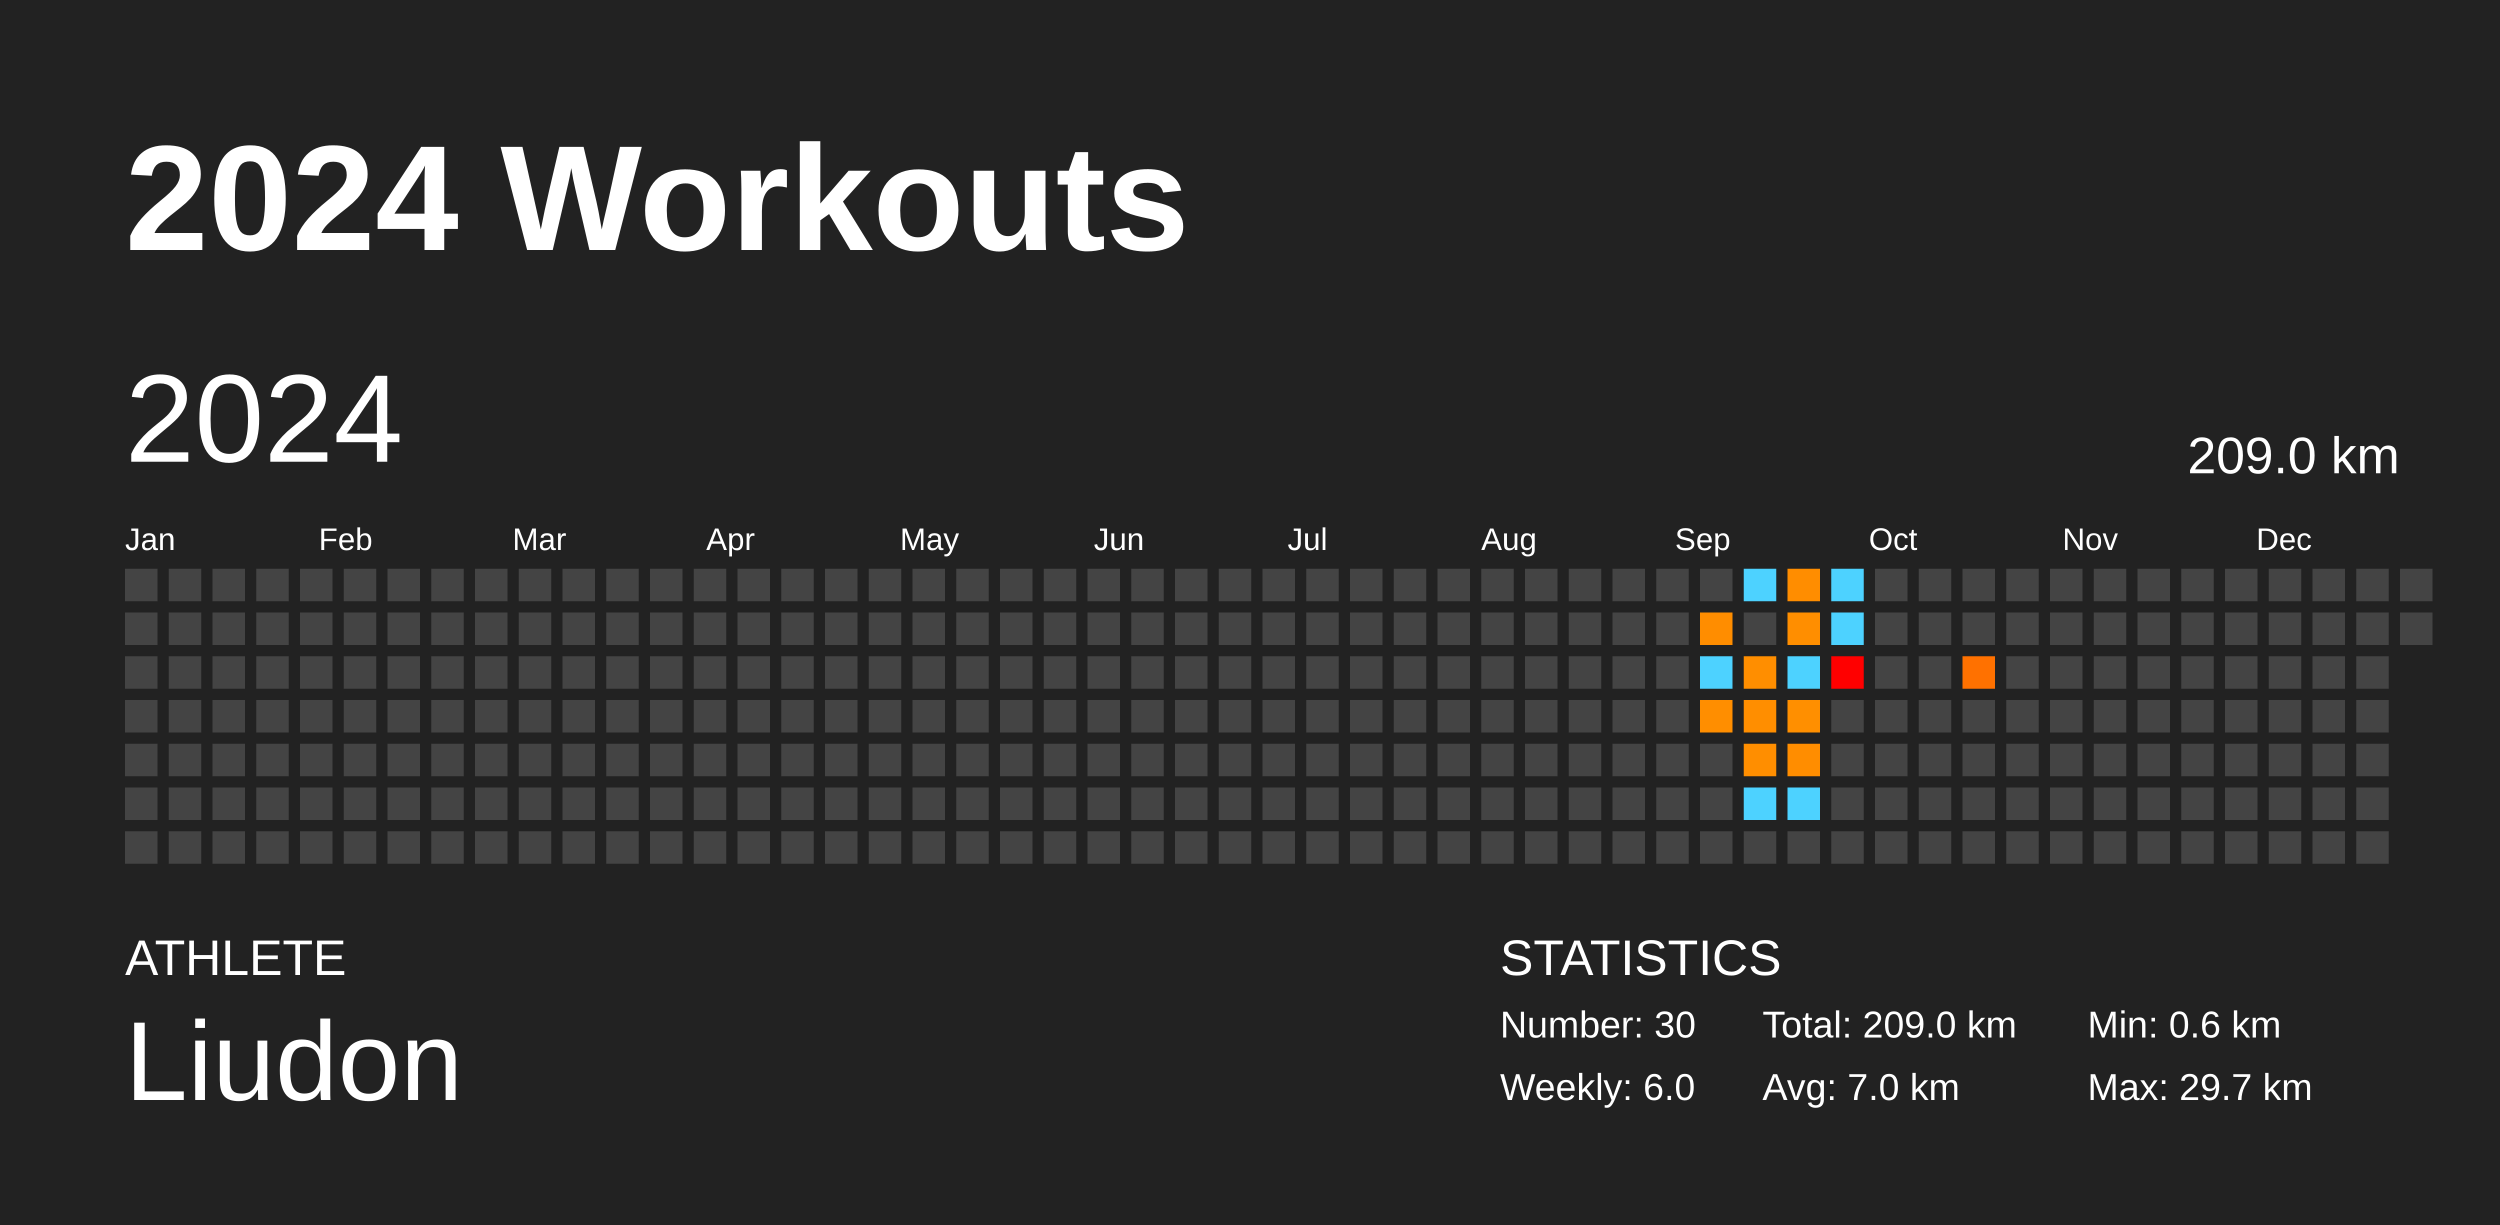
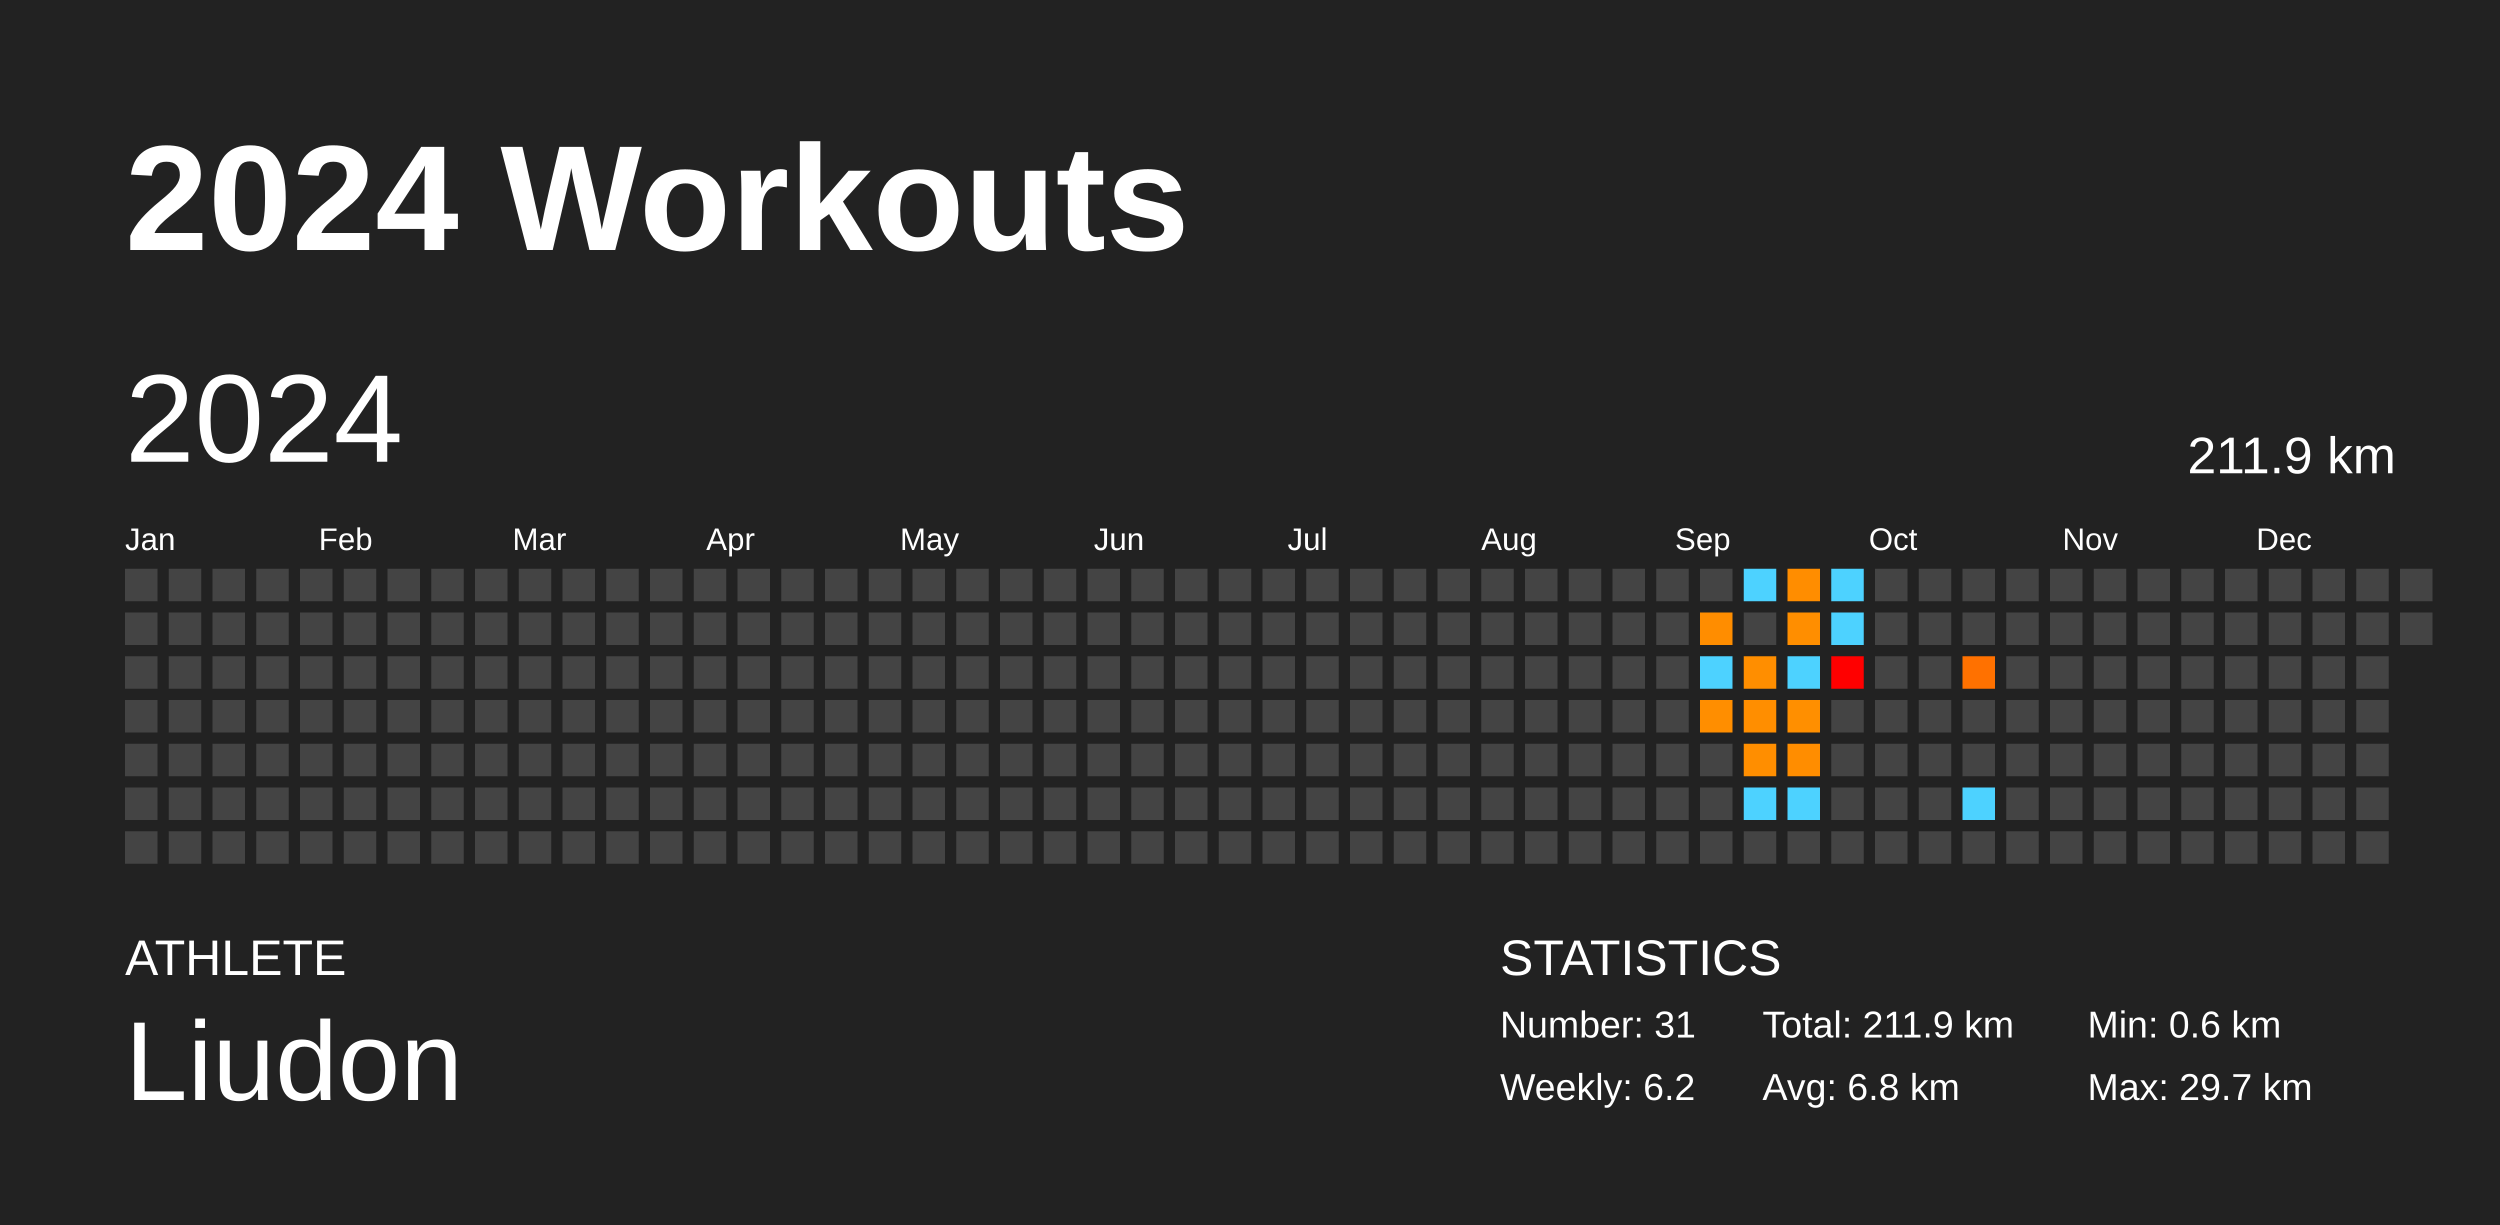
<svg xmlns="http://www.w3.org/2000/svg" baseProfile="full" height="98mm" version="1.1" viewBox="0,0,200,98" width="200mm">
  <defs />
  <rect fill="#222222" height="98" width="200" x="0" y="0" />
  <text fill="#FFFFFF" style="font-size:12px; font-family:Arial; font-weight:bold;" x="10" y="20">2024 Workouts</text>
  <text fill="#FFFFFF" style="font-size:4px; font-family:Arial" x="10" y="78">ATHLETE</text>
  <text fill="#FFFFFF" style="font-size:9px; font-family:Arial" x="10" y="88">Liudon</text>
  <text fill="#FFFFFF" style="font-size:4px; font-family:Arial" x="120" y="78">STATISTICS</text>
-   <text fill="#FFFFFF" style="font-size:3px; font-family:Arial" x="120" y="83">Number: 30</text>
-   <text fill="#FFFFFF" style="font-size:3px; font-family:Arial" x="120" y="88">Weekly: 6.0</text>
-   <text fill="#FFFFFF" style="font-size:3px; font-family:Arial" x="141" y="83">Total: 209.0 km</text>
-   <text fill="#FFFFFF" style="font-size:3px; font-family:Arial" x="141" y="88">Avg: 7.0 km</text>
+   <text fill="#FFFFFF" style="font-size:3px; font-family:Arial" x="120" y="83">Number: 31</text>
+   <text fill="#FFFFFF" style="font-size:3px; font-family:Arial" x="120" y="88">Weekly: 6.2</text>
+   <text fill="#FFFFFF" style="font-size:3px; font-family:Arial" x="141" y="83">Total: 211.9 km</text>
+   <text fill="#FFFFFF" style="font-size:3px; font-family:Arial" x="141" y="88">Avg: 6.8 km</text>
  <text fill="#FFFFFF" style="font-size:3px; font-family:Arial" x="167" y="83">Min: 0.6 km</text>
  <text fill="#FFFFFF" style="font-size:3px; font-family:Arial" x="167" y="88">Max: 29.7 km</text>
  <text dominant-baseline="hanging" fill="#FFFFFF" style="font-size:10.0px; font-family:Arial;" x="10" y="30">2024</text>
-   <text dominant-baseline="hanging" fill="#FFFFFF" style="font-size:4.125px; font-family:Arial;" x="175" y="35">209.0 km</text>
+   <text dominant-baseline="hanging" fill="#FFFFFF" style="font-size:4.125px; font-family:Arial;" x="175" y="35">211.9 km</text>
  <text fill="#FFFFFF" style="font-size:2.5px; font-family:Arial" x="10.0" y="44">Jan</text>
  <text fill="#FFFFFF" style="font-size:2.5px; font-family:Arial" x="25.5" y="44">Feb</text>
  <text fill="#FFFFFF" style="font-size:2.5px; font-family:Arial" x="41.0" y="44">Mar</text>
  <text fill="#FFFFFF" style="font-size:2.5px; font-family:Arial" x="56.5" y="44">Apr</text>
  <text fill="#FFFFFF" style="font-size:2.5px; font-family:Arial" x="72.0" y="44">May</text>
  <text fill="#FFFFFF" style="font-size:2.5px; font-family:Arial" x="87.5" y="44">Jun</text>
  <text fill="#FFFFFF" style="font-size:2.5px; font-family:Arial" x="103.0" y="44">Jul</text>
  <text fill="#FFFFFF" style="font-size:2.5px; font-family:Arial" x="118.5" y="44">Aug</text>
  <text fill="#FFFFFF" style="font-size:2.5px; font-family:Arial" x="134.0" y="44">Sep</text>
  <text fill="#FFFFFF" style="font-size:2.5px; font-family:Arial" x="149.5" y="44">Oct</text>
  <text fill="#FFFFFF" style="font-size:2.5px; font-family:Arial" x="165.0" y="44">Nov</text>
  <text fill="#FFFFFF" style="font-size:2.5px; font-family:Arial" x="180.5" y="44">Dec</text>
  <rect fill="#444444" height="2.6" width="2.6" x="10.0" y="45.5" />
  <rect fill="#444444" height="2.6" width="2.6" x="10.0" y="49.0" />
  <rect fill="#444444" height="2.6" width="2.6" x="10.0" y="52.5" />
  <rect fill="#444444" height="2.6" width="2.6" x="10.0" y="56.0" />
  <rect fill="#444444" height="2.6" width="2.6" x="10.0" y="59.5" />
  <rect fill="#444444" height="2.6" width="2.6" x="10.0" y="63.0" />
  <rect fill="#444444" height="2.6" width="2.6" x="10.0" y="66.5" />
  <rect fill="#444444" height="2.6" width="2.6" x="13.5" y="45.5" />
  <rect fill="#444444" height="2.6" width="2.6" x="13.5" y="49.0" />
  <rect fill="#444444" height="2.6" width="2.6" x="13.5" y="52.5" />
  <rect fill="#444444" height="2.6" width="2.6" x="13.5" y="56.0" />
  <rect fill="#444444" height="2.6" width="2.6" x="13.5" y="59.5" />
  <rect fill="#444444" height="2.6" width="2.6" x="13.5" y="63.0" />
  <rect fill="#444444" height="2.6" width="2.6" x="13.5" y="66.5" />
  <rect fill="#444444" height="2.6" width="2.6" x="17.0" y="45.5" />
  <rect fill="#444444" height="2.6" width="2.6" x="17.0" y="49.0" />
  <rect fill="#444444" height="2.6" width="2.6" x="17.0" y="52.5" />
  <rect fill="#444444" height="2.6" width="2.6" x="17.0" y="56.0" />
  <rect fill="#444444" height="2.6" width="2.6" x="17.0" y="59.5" />
  <rect fill="#444444" height="2.6" width="2.6" x="17.0" y="63.0" />
  <rect fill="#444444" height="2.6" width="2.6" x="17.0" y="66.5" />
  <rect fill="#444444" height="2.6" width="2.6" x="20.5" y="45.5" />
  <rect fill="#444444" height="2.6" width="2.6" x="20.5" y="49.0" />
  <rect fill="#444444" height="2.6" width="2.6" x="20.5" y="52.5" />
  <rect fill="#444444" height="2.6" width="2.6" x="20.5" y="56.0" />
  <rect fill="#444444" height="2.6" width="2.6" x="20.5" y="59.5" />
  <rect fill="#444444" height="2.6" width="2.6" x="20.5" y="63.0" />
  <rect fill="#444444" height="2.6" width="2.6" x="20.5" y="66.5" />
  <rect fill="#444444" height="2.6" width="2.6" x="24.0" y="45.5" />
  <rect fill="#444444" height="2.6" width="2.6" x="24.0" y="49.0" />
  <rect fill="#444444" height="2.6" width="2.6" x="24.0" y="52.5" />
  <rect fill="#444444" height="2.6" width="2.6" x="24.0" y="56.0" />
  <rect fill="#444444" height="2.6" width="2.6" x="24.0" y="59.5" />
  <rect fill="#444444" height="2.6" width="2.6" x="24.0" y="63.0" />
  <rect fill="#444444" height="2.6" width="2.6" x="24.0" y="66.5" />
  <rect fill="#444444" height="2.6" width="2.6" x="27.5" y="45.5" />
  <rect fill="#444444" height="2.6" width="2.6" x="27.5" y="49.0" />
  <rect fill="#444444" height="2.6" width="2.6" x="27.5" y="52.5" />
  <rect fill="#444444" height="2.6" width="2.6" x="27.5" y="56.0" />
  <rect fill="#444444" height="2.6" width="2.6" x="27.5" y="59.5" />
  <rect fill="#444444" height="2.6" width="2.6" x="27.5" y="63.0" />
  <rect fill="#444444" height="2.6" width="2.6" x="27.5" y="66.5" />
  <rect fill="#444444" height="2.6" width="2.6" x="31.0" y="45.5" />
  <rect fill="#444444" height="2.6" width="2.6" x="31.0" y="49.0" />
  <rect fill="#444444" height="2.6" width="2.6" x="31.0" y="52.5" />
  <rect fill="#444444" height="2.6" width="2.6" x="31.0" y="56.0" />
  <rect fill="#444444" height="2.6" width="2.6" x="31.0" y="59.5" />
  <rect fill="#444444" height="2.6" width="2.6" x="31.0" y="63.0" />
  <rect fill="#444444" height="2.6" width="2.6" x="31.0" y="66.5" />
  <rect fill="#444444" height="2.6" width="2.6" x="34.5" y="45.5" />
  <rect fill="#444444" height="2.6" width="2.6" x="34.5" y="49.0" />
  <rect fill="#444444" height="2.6" width="2.6" x="34.5" y="52.5" />
  <rect fill="#444444" height="2.6" width="2.6" x="34.5" y="56.0" />
  <rect fill="#444444" height="2.6" width="2.6" x="34.5" y="59.5" />
  <rect fill="#444444" height="2.6" width="2.6" x="34.5" y="63.0" />
  <rect fill="#444444" height="2.6" width="2.6" x="34.5" y="66.5" />
  <rect fill="#444444" height="2.6" width="2.6" x="38.0" y="45.5" />
  <rect fill="#444444" height="2.6" width="2.6" x="38.0" y="49.0" />
  <rect fill="#444444" height="2.6" width="2.6" x="38.0" y="52.5" />
  <rect fill="#444444" height="2.6" width="2.6" x="38.0" y="56.0" />
  <rect fill="#444444" height="2.6" width="2.6" x="38.0" y="59.5" />
  <rect fill="#444444" height="2.6" width="2.6" x="38.0" y="63.0" />
  <rect fill="#444444" height="2.6" width="2.6" x="38.0" y="66.5" />
  <rect fill="#444444" height="2.6" width="2.6" x="41.5" y="45.5" />
  <rect fill="#444444" height="2.6" width="2.6" x="41.5" y="49.0" />
  <rect fill="#444444" height="2.6" width="2.6" x="41.5" y="52.5" />
  <rect fill="#444444" height="2.6" width="2.6" x="41.5" y="56.0" />
  <rect fill="#444444" height="2.6" width="2.6" x="41.5" y="59.5" />
  <rect fill="#444444" height="2.6" width="2.6" x="41.5" y="63.0" />
  <rect fill="#444444" height="2.6" width="2.6" x="41.5" y="66.5" />
  <rect fill="#444444" height="2.6" width="2.6" x="45.0" y="45.5" />
  <rect fill="#444444" height="2.6" width="2.6" x="45.0" y="49.0" />
  <rect fill="#444444" height="2.6" width="2.6" x="45.0" y="52.5" />
  <rect fill="#444444" height="2.6" width="2.6" x="45.0" y="56.0" />
  <rect fill="#444444" height="2.6" width="2.6" x="45.0" y="59.5" />
  <rect fill="#444444" height="2.6" width="2.6" x="45.0" y="63.0" />
  <rect fill="#444444" height="2.6" width="2.6" x="45.0" y="66.5" />
  <rect fill="#444444" height="2.6" width="2.6" x="48.5" y="45.5" />
  <rect fill="#444444" height="2.6" width="2.6" x="48.5" y="49.0" />
  <rect fill="#444444" height="2.6" width="2.6" x="48.5" y="52.5" />
  <rect fill="#444444" height="2.6" width="2.6" x="48.5" y="56.0" />
  <rect fill="#444444" height="2.6" width="2.6" x="48.5" y="59.5" />
  <rect fill="#444444" height="2.6" width="2.6" x="48.5" y="63.0" />
  <rect fill="#444444" height="2.6" width="2.6" x="48.5" y="66.5" />
  <rect fill="#444444" height="2.6" width="2.6" x="52.0" y="45.5" />
  <rect fill="#444444" height="2.6" width="2.6" x="52.0" y="49.0" />
  <rect fill="#444444" height="2.6" width="2.6" x="52.0" y="52.5" />
  <rect fill="#444444" height="2.6" width="2.6" x="52.0" y="56.0" />
  <rect fill="#444444" height="2.6" width="2.6" x="52.0" y="59.5" />
  <rect fill="#444444" height="2.6" width="2.6" x="52.0" y="63.0" />
  <rect fill="#444444" height="2.6" width="2.6" x="52.0" y="66.5" />
  <rect fill="#444444" height="2.6" width="2.6" x="55.5" y="45.5" />
  <rect fill="#444444" height="2.6" width="2.6" x="55.5" y="49.0" />
  <rect fill="#444444" height="2.6" width="2.6" x="55.5" y="52.5" />
  <rect fill="#444444" height="2.6" width="2.6" x="55.5" y="56.0" />
  <rect fill="#444444" height="2.6" width="2.6" x="55.5" y="59.5" />
  <rect fill="#444444" height="2.6" width="2.6" x="55.5" y="63.0" />
  <rect fill="#444444" height="2.6" width="2.6" x="55.5" y="66.5" />
  <rect fill="#444444" height="2.6" width="2.6" x="59.0" y="45.5" />
  <rect fill="#444444" height="2.6" width="2.6" x="59.0" y="49.0" />
  <rect fill="#444444" height="2.6" width="2.6" x="59.0" y="52.5" />
  <rect fill="#444444" height="2.6" width="2.6" x="59.0" y="56.0" />
  <rect fill="#444444" height="2.6" width="2.6" x="59.0" y="59.5" />
  <rect fill="#444444" height="2.6" width="2.6" x="59.0" y="63.0" />
  <rect fill="#444444" height="2.6" width="2.6" x="59.0" y="66.5" />
  <rect fill="#444444" height="2.6" width="2.6" x="62.5" y="45.5" />
  <rect fill="#444444" height="2.6" width="2.6" x="62.5" y="49.0" />
  <rect fill="#444444" height="2.6" width="2.6" x="62.5" y="52.5" />
  <rect fill="#444444" height="2.6" width="2.6" x="62.5" y="56.0" />
  <rect fill="#444444" height="2.6" width="2.6" x="62.5" y="59.5" />
  <rect fill="#444444" height="2.6" width="2.6" x="62.5" y="63.0" />
  <rect fill="#444444" height="2.6" width="2.6" x="62.5" y="66.5" />
  <rect fill="#444444" height="2.6" width="2.6" x="66.0" y="45.5" />
  <rect fill="#444444" height="2.6" width="2.6" x="66.0" y="49.0" />
  <rect fill="#444444" height="2.6" width="2.6" x="66.0" y="52.5" />
  <rect fill="#444444" height="2.6" width="2.6" x="66.0" y="56.0" />
  <rect fill="#444444" height="2.6" width="2.6" x="66.0" y="59.5" />
  <rect fill="#444444" height="2.6" width="2.6" x="66.0" y="63.0" />
  <rect fill="#444444" height="2.6" width="2.6" x="66.0" y="66.5" />
  <rect fill="#444444" height="2.6" width="2.6" x="69.5" y="45.5" />
  <rect fill="#444444" height="2.6" width="2.6" x="69.5" y="49.0" />
  <rect fill="#444444" height="2.6" width="2.6" x="69.5" y="52.5" />
  <rect fill="#444444" height="2.6" width="2.6" x="69.5" y="56.0" />
  <rect fill="#444444" height="2.6" width="2.6" x="69.5" y="59.5" />
  <rect fill="#444444" height="2.6" width="2.6" x="69.5" y="63.0" />
  <rect fill="#444444" height="2.6" width="2.6" x="69.5" y="66.5" />
  <rect fill="#444444" height="2.6" width="2.6" x="73.0" y="45.5" />
  <rect fill="#444444" height="2.6" width="2.6" x="73.0" y="49.0" />
  <rect fill="#444444" height="2.6" width="2.6" x="73.0" y="52.5" />
  <rect fill="#444444" height="2.6" width="2.6" x="73.0" y="56.0" />
  <rect fill="#444444" height="2.6" width="2.6" x="73.0" y="59.5" />
  <rect fill="#444444" height="2.6" width="2.6" x="73.0" y="63.0" />
  <rect fill="#444444" height="2.6" width="2.6" x="73.0" y="66.5" />
  <rect fill="#444444" height="2.6" width="2.6" x="76.5" y="45.5" />
  <rect fill="#444444" height="2.6" width="2.6" x="76.5" y="49.0" />
  <rect fill="#444444" height="2.6" width="2.6" x="76.5" y="52.5" />
  <rect fill="#444444" height="2.6" width="2.6" x="76.5" y="56.0" />
  <rect fill="#444444" height="2.6" width="2.6" x="76.5" y="59.5" />
  <rect fill="#444444" height="2.6" width="2.6" x="76.5" y="63.0" />
  <rect fill="#444444" height="2.6" width="2.6" x="76.5" y="66.5" />
  <rect fill="#444444" height="2.6" width="2.6" x="80.0" y="45.5" />
  <rect fill="#444444" height="2.6" width="2.6" x="80.0" y="49.0" />
  <rect fill="#444444" height="2.6" width="2.6" x="80.0" y="52.5" />
  <rect fill="#444444" height="2.6" width="2.6" x="80.0" y="56.0" />
  <rect fill="#444444" height="2.6" width="2.6" x="80.0" y="59.5" />
  <rect fill="#444444" height="2.6" width="2.6" x="80.0" y="63.0" />
  <rect fill="#444444" height="2.6" width="2.6" x="80.0" y="66.5" />
  <rect fill="#444444" height="2.6" width="2.6" x="83.5" y="45.5" />
  <rect fill="#444444" height="2.6" width="2.6" x="83.5" y="49.0" />
  <rect fill="#444444" height="2.6" width="2.6" x="83.5" y="52.5" />
  <rect fill="#444444" height="2.6" width="2.6" x="83.5" y="56.0" />
  <rect fill="#444444" height="2.6" width="2.6" x="83.5" y="59.5" />
  <rect fill="#444444" height="2.6" width="2.6" x="83.5" y="63.0" />
  <rect fill="#444444" height="2.6" width="2.6" x="83.5" y="66.5" />
  <rect fill="#444444" height="2.6" width="2.6" x="87.0" y="45.5" />
  <rect fill="#444444" height="2.6" width="2.6" x="87.0" y="49.0" />
  <rect fill="#444444" height="2.6" width="2.6" x="87.0" y="52.5" />
  <rect fill="#444444" height="2.6" width="2.6" x="87.0" y="56.0" />
  <rect fill="#444444" height="2.6" width="2.6" x="87.0" y="59.5" />
  <rect fill="#444444" height="2.6" width="2.6" x="87.0" y="63.0" />
  <rect fill="#444444" height="2.6" width="2.6" x="87.0" y="66.5" />
  <rect fill="#444444" height="2.6" width="2.6" x="90.5" y="45.5" />
  <rect fill="#444444" height="2.6" width="2.6" x="90.5" y="49.0" />
  <rect fill="#444444" height="2.6" width="2.6" x="90.5" y="52.5" />
  <rect fill="#444444" height="2.6" width="2.6" x="90.5" y="56.0" />
  <rect fill="#444444" height="2.6" width="2.6" x="90.5" y="59.5" />
  <rect fill="#444444" height="2.6" width="2.6" x="90.5" y="63.0" />
  <rect fill="#444444" height="2.6" width="2.6" x="90.5" y="66.5" />
  <rect fill="#444444" height="2.6" width="2.6" x="94.0" y="45.5" />
  <rect fill="#444444" height="2.6" width="2.6" x="94.0" y="49.0" />
  <rect fill="#444444" height="2.6" width="2.6" x="94.0" y="52.5" />
  <rect fill="#444444" height="2.6" width="2.6" x="94.0" y="56.0" />
  <rect fill="#444444" height="2.6" width="2.6" x="94.0" y="59.5" />
  <rect fill="#444444" height="2.6" width="2.6" x="94.0" y="63.0" />
  <rect fill="#444444" height="2.6" width="2.6" x="94.0" y="66.5" />
  <rect fill="#444444" height="2.6" width="2.6" x="97.5" y="45.5" />
  <rect fill="#444444" height="2.6" width="2.6" x="97.5" y="49.0" />
  <rect fill="#444444" height="2.6" width="2.6" x="97.5" y="52.5" />
  <rect fill="#444444" height="2.6" width="2.6" x="97.5" y="56.0" />
  <rect fill="#444444" height="2.6" width="2.6" x="97.5" y="59.5" />
  <rect fill="#444444" height="2.6" width="2.6" x="97.5" y="63.0" />
  <rect fill="#444444" height="2.6" width="2.6" x="97.5" y="66.5" />
  <rect fill="#444444" height="2.6" width="2.6" x="101.0" y="45.5" />
  <rect fill="#444444" height="2.6" width="2.6" x="101.0" y="49.0" />
  <rect fill="#444444" height="2.6" width="2.6" x="101.0" y="52.5" />
  <rect fill="#444444" height="2.6" width="2.6" x="101.0" y="56.0" />
  <rect fill="#444444" height="2.6" width="2.6" x="101.0" y="59.5" />
  <rect fill="#444444" height="2.6" width="2.6" x="101.0" y="63.0" />
  <rect fill="#444444" height="2.6" width="2.6" x="101.0" y="66.5" />
  <rect fill="#444444" height="2.6" width="2.6" x="104.5" y="45.5" />
  <rect fill="#444444" height="2.6" width="2.6" x="104.5" y="49.0" />
  <rect fill="#444444" height="2.6" width="2.6" x="104.5" y="52.5" />
  <rect fill="#444444" height="2.6" width="2.6" x="104.5" y="56.0" />
  <rect fill="#444444" height="2.6" width="2.6" x="104.5" y="59.5" />
  <rect fill="#444444" height="2.6" width="2.6" x="104.5" y="63.0" />
  <rect fill="#444444" height="2.6" width="2.6" x="104.5" y="66.5" />
  <rect fill="#444444" height="2.6" width="2.6" x="108.0" y="45.5" />
  <rect fill="#444444" height="2.6" width="2.6" x="108.0" y="49.0" />
  <rect fill="#444444" height="2.6" width="2.6" x="108.0" y="52.5" />
  <rect fill="#444444" height="2.6" width="2.6" x="108.0" y="56.0" />
  <rect fill="#444444" height="2.6" width="2.6" x="108.0" y="59.5" />
  <rect fill="#444444" height="2.6" width="2.6" x="108.0" y="63.0" />
  <rect fill="#444444" height="2.6" width="2.6" x="108.0" y="66.5" />
  <rect fill="#444444" height="2.6" width="2.6" x="111.5" y="45.5" />
  <rect fill="#444444" height="2.6" width="2.6" x="111.5" y="49.0" />
  <rect fill="#444444" height="2.6" width="2.6" x="111.5" y="52.5" />
  <rect fill="#444444" height="2.6" width="2.6" x="111.5" y="56.0" />
  <rect fill="#444444" height="2.6" width="2.6" x="111.5" y="59.5" />
  <rect fill="#444444" height="2.6" width="2.6" x="111.5" y="63.0" />
  <rect fill="#444444" height="2.6" width="2.6" x="111.5" y="66.5" />
  <rect fill="#444444" height="2.6" width="2.6" x="115.0" y="45.5" />
  <rect fill="#444444" height="2.6" width="2.6" x="115.0" y="49.0" />
  <rect fill="#444444" height="2.6" width="2.6" x="115.0" y="52.5" />
  <rect fill="#444444" height="2.6" width="2.6" x="115.0" y="56.0" />
  <rect fill="#444444" height="2.6" width="2.6" x="115.0" y="59.5" />
  <rect fill="#444444" height="2.6" width="2.6" x="115.0" y="63.0" />
  <rect fill="#444444" height="2.6" width="2.6" x="115.0" y="66.5" />
  <rect fill="#444444" height="2.6" width="2.6" x="118.5" y="45.5" />
  <rect fill="#444444" height="2.6" width="2.6" x="118.5" y="49.0" />
  <rect fill="#444444" height="2.6" width="2.6" x="118.5" y="52.5" />
  <rect fill="#444444" height="2.6" width="2.6" x="118.5" y="56.0" />
  <rect fill="#444444" height="2.6" width="2.6" x="118.5" y="59.5" />
  <rect fill="#444444" height="2.6" width="2.6" x="118.5" y="63.0" />
  <rect fill="#444444" height="2.6" width="2.6" x="118.5" y="66.5" />
  <rect fill="#444444" height="2.6" width="2.6" x="122.0" y="45.5" />
  <rect fill="#444444" height="2.6" width="2.6" x="122.0" y="49.0" />
  <rect fill="#444444" height="2.6" width="2.6" x="122.0" y="52.5" />
  <rect fill="#444444" height="2.6" width="2.6" x="122.0" y="56.0" />
  <rect fill="#444444" height="2.6" width="2.6" x="122.0" y="59.5" />
  <rect fill="#444444" height="2.6" width="2.6" x="122.0" y="63.0" />
  <rect fill="#444444" height="2.6" width="2.6" x="122.0" y="66.5" />
  <rect fill="#444444" height="2.6" width="2.6" x="125.5" y="45.5" />
  <rect fill="#444444" height="2.6" width="2.6" x="125.5" y="49.0" />
  <rect fill="#444444" height="2.6" width="2.6" x="125.5" y="52.5" />
  <rect fill="#444444" height="2.6" width="2.6" x="125.5" y="56.0" />
  <rect fill="#444444" height="2.6" width="2.6" x="125.5" y="59.5" />
  <rect fill="#444444" height="2.6" width="2.6" x="125.5" y="63.0" />
  <rect fill="#444444" height="2.6" width="2.6" x="125.5" y="66.5" />
  <rect fill="#444444" height="2.6" width="2.6" x="129.0" y="45.5" />
  <rect fill="#444444" height="2.6" width="2.6" x="129.0" y="49.0" />
  <rect fill="#444444" height="2.6" width="2.6" x="129.0" y="52.5" />
  <rect fill="#444444" height="2.6" width="2.6" x="129.0" y="56.0" />
  <rect fill="#444444" height="2.6" width="2.6" x="129.0" y="59.5" />
  <rect fill="#444444" height="2.6" width="2.6" x="129.0" y="63.0" />
  <rect fill="#444444" height="2.6" width="2.6" x="129.0" y="66.5" />
  <rect fill="#444444" height="2.6" width="2.6" x="132.5" y="45.5" />
  <rect fill="#444444" height="2.6" width="2.6" x="132.5" y="49.0" />
  <rect fill="#444444" height="2.6" width="2.6" x="132.5" y="52.5" />
  <rect fill="#444444" height="2.6" width="2.6" x="132.5" y="56.0" />
  <rect fill="#444444" height="2.6" width="2.6" x="132.5" y="59.5" />
  <rect fill="#444444" height="2.6" width="2.6" x="132.5" y="63.0" />
  <rect fill="#444444" height="2.6" width="2.6" x="132.5" y="66.5" />
  <rect fill="#444444" height="2.6" width="2.6" x="136.0" y="45.5" />
  <rect fill="#ff8d00" height="2.6" width="2.6" x="136.0" y="49.0" />
  <rect fill="#4dd2ff" height="2.6" width="2.6" x="136.0" y="52.5" />
  <rect fill="#ff8e00" height="2.6" width="2.6" x="136.0" y="56.0" />
  <rect fill="#444444" height="2.6" width="2.6" x="136.0" y="59.5" />
  <rect fill="#444444" height="2.6" width="2.6" x="136.0" y="63.0" />
  <rect fill="#444444" height="2.6" width="2.6" x="136.0" y="66.5" />
  <rect fill="#4dd2ff" height="2.6" width="2.6" x="139.5" y="45.5" />
  <rect fill="#444444" height="2.6" width="2.6" x="139.5" y="49.0" />
  <rect fill="#ff8e00" height="2.6" width="2.6" x="139.5" y="52.5" />
  <rect fill="#ff8e00" height="2.6" width="2.6" x="139.5" y="56.0" />
  <rect fill="#ff8e00" height="2.6" width="2.6" x="139.5" y="59.5" />
  <rect fill="#4dd2ff" height="2.6" width="2.6" x="139.5" y="63.0" />
  <rect fill="#444444" height="2.6" width="2.6" x="139.5" y="66.5" />
  <rect fill="#ff8d00" height="2.6" width="2.6" x="143.0" y="45.5" />
  <rect fill="#ff8e00" height="2.6" width="2.6" x="143.0" y="49.0" />
  <rect fill="#4dd2ff" height="2.6" width="2.6" x="143.0" y="52.5" />
  <rect fill="#ff8f00" height="2.6" width="2.6" x="143.0" y="56.0" />
  <rect fill="#ff8d00" height="2.6" width="2.6" x="143.0" y="59.5" />
  <rect fill="#4dd2ff" height="2.6" width="2.6" x="143.0" y="63.0" />
  <rect fill="#444444" height="2.6" width="2.6" x="143.0" y="66.5" />
  <rect fill="#4dd2ff" height="2.6" width="2.6" x="146.5" y="45.5" />
  <rect fill="#4dd2ff" height="2.6" width="2.6" x="146.5" y="49.0" />
  <rect fill="red" height="2.6" width="2.6" x="146.5" y="52.5" />
  <rect fill="#444444" height="2.6" width="2.6" x="146.5" y="56.0" />
  <rect fill="#444444" height="2.6" width="2.6" x="146.5" y="59.5" />
  <rect fill="#444444" height="2.6" width="2.6" x="146.5" y="63.0" />
  <rect fill="#444444" height="2.6" width="2.6" x="146.5" y="66.5" />
  <rect fill="#444444" height="2.6" width="2.6" x="150.0" y="45.5" />
  <rect fill="#444444" height="2.6" width="2.6" x="150.0" y="49.0" />
  <rect fill="#444444" height="2.6" width="2.6" x="150.0" y="52.5" />
  <rect fill="#444444" height="2.6" width="2.6" x="150.0" y="56.0" />
  <rect fill="#444444" height="2.6" width="2.6" x="150.0" y="59.5" />
  <rect fill="#444444" height="2.6" width="2.6" x="150.0" y="63.0" />
  <rect fill="#444444" height="2.6" width="2.6" x="150.0" y="66.5" />
  <rect fill="#444444" height="2.6" width="2.6" x="153.5" y="45.5" />
  <rect fill="#444444" height="2.6" width="2.6" x="153.5" y="49.0" />
  <rect fill="#444444" height="2.6" width="2.6" x="153.5" y="52.5" />
  <rect fill="#444444" height="2.6" width="2.6" x="153.5" y="56.0" />
  <rect fill="#444444" height="2.6" width="2.6" x="153.5" y="59.5" />
  <rect fill="#444444" height="2.6" width="2.6" x="153.5" y="63.0" />
  <rect fill="#444444" height="2.6" width="2.6" x="153.5" y="66.5" />
  <rect fill="#444444" height="2.6" width="2.6" x="157.0" y="45.5" />
  <rect fill="#444444" height="2.6" width="2.6" x="157.0" y="49.0" />
  <rect fill="#ff7100" height="2.6" width="2.6" x="157.0" y="52.5" />
  <rect fill="#444444" height="2.6" width="2.6" x="157.0" y="56.0" />
  <rect fill="#444444" height="2.6" width="2.6" x="157.0" y="59.5" />
-   <rect fill="#444444" height="2.6" width="2.6" x="157.0" y="63.0" />
+   <rect fill="#4dd2ff" height="2.6" width="2.6" x="157.0" y="63.0" />
  <rect fill="#444444" height="2.6" width="2.6" x="157.0" y="66.5" />
  <rect fill="#444444" height="2.6" width="2.6" x="160.5" y="45.5" />
  <rect fill="#444444" height="2.6" width="2.6" x="160.5" y="49.0" />
  <rect fill="#444444" height="2.6" width="2.6" x="160.5" y="52.5" />
  <rect fill="#444444" height="2.6" width="2.6" x="160.5" y="56.0" />
  <rect fill="#444444" height="2.6" width="2.6" x="160.5" y="59.5" />
  <rect fill="#444444" height="2.6" width="2.6" x="160.5" y="63.0" />
  <rect fill="#444444" height="2.6" width="2.6" x="160.5" y="66.5" />
  <rect fill="#444444" height="2.6" width="2.6" x="164.0" y="45.5" />
  <rect fill="#444444" height="2.6" width="2.6" x="164.0" y="49.0" />
  <rect fill="#444444" height="2.6" width="2.6" x="164.0" y="52.5" />
  <rect fill="#444444" height="2.6" width="2.6" x="164.0" y="56.0" />
  <rect fill="#444444" height="2.6" width="2.6" x="164.0" y="59.5" />
  <rect fill="#444444" height="2.6" width="2.6" x="164.0" y="63.0" />
  <rect fill="#444444" height="2.6" width="2.6" x="164.0" y="66.5" />
  <rect fill="#444444" height="2.6" width="2.6" x="167.5" y="45.5" />
  <rect fill="#444444" height="2.6" width="2.6" x="167.5" y="49.0" />
  <rect fill="#444444" height="2.6" width="2.6" x="167.5" y="52.5" />
  <rect fill="#444444" height="2.6" width="2.6" x="167.5" y="56.0" />
  <rect fill="#444444" height="2.6" width="2.6" x="167.5" y="59.5" />
  <rect fill="#444444" height="2.6" width="2.6" x="167.5" y="63.0" />
  <rect fill="#444444" height="2.6" width="2.6" x="167.5" y="66.5" />
  <rect fill="#444444" height="2.6" width="2.6" x="171.0" y="45.5" />
  <rect fill="#444444" height="2.6" width="2.6" x="171.0" y="49.0" />
  <rect fill="#444444" height="2.6" width="2.6" x="171.0" y="52.5" />
  <rect fill="#444444" height="2.6" width="2.6" x="171.0" y="56.0" />
  <rect fill="#444444" height="2.6" width="2.6" x="171.0" y="59.5" />
  <rect fill="#444444" height="2.6" width="2.6" x="171.0" y="63.0" />
  <rect fill="#444444" height="2.6" width="2.6" x="171.0" y="66.5" />
  <rect fill="#444444" height="2.6" width="2.6" x="174.5" y="45.5" />
  <rect fill="#444444" height="2.6" width="2.6" x="174.5" y="49.0" />
  <rect fill="#444444" height="2.6" width="2.6" x="174.5" y="52.5" />
  <rect fill="#444444" height="2.6" width="2.6" x="174.5" y="56.0" />
  <rect fill="#444444" height="2.6" width="2.6" x="174.5" y="59.5" />
  <rect fill="#444444" height="2.6" width="2.6" x="174.5" y="63.0" />
  <rect fill="#444444" height="2.6" width="2.6" x="174.5" y="66.5" />
  <rect fill="#444444" height="2.6" width="2.6" x="178.0" y="45.5" />
  <rect fill="#444444" height="2.6" width="2.6" x="178.0" y="49.0" />
  <rect fill="#444444" height="2.6" width="2.6" x="178.0" y="52.5" />
  <rect fill="#444444" height="2.6" width="2.6" x="178.0" y="56.0" />
  <rect fill="#444444" height="2.6" width="2.6" x="178.0" y="59.5" />
  <rect fill="#444444" height="2.6" width="2.6" x="178.0" y="63.0" />
  <rect fill="#444444" height="2.6" width="2.6" x="178.0" y="66.5" />
  <rect fill="#444444" height="2.6" width="2.6" x="181.5" y="45.5" />
  <rect fill="#444444" height="2.6" width="2.6" x="181.5" y="49.0" />
  <rect fill="#444444" height="2.6" width="2.6" x="181.5" y="52.5" />
  <rect fill="#444444" height="2.6" width="2.6" x="181.5" y="56.0" />
  <rect fill="#444444" height="2.6" width="2.6" x="181.5" y="59.5" />
  <rect fill="#444444" height="2.6" width="2.6" x="181.5" y="63.0" />
  <rect fill="#444444" height="2.6" width="2.6" x="181.5" y="66.5" />
  <rect fill="#444444" height="2.6" width="2.6" x="185.0" y="45.5" />
  <rect fill="#444444" height="2.6" width="2.6" x="185.0" y="49.0" />
  <rect fill="#444444" height="2.6" width="2.6" x="185.0" y="52.5" />
  <rect fill="#444444" height="2.6" width="2.6" x="185.0" y="56.0" />
  <rect fill="#444444" height="2.6" width="2.6" x="185.0" y="59.5" />
  <rect fill="#444444" height="2.6" width="2.6" x="185.0" y="63.0" />
  <rect fill="#444444" height="2.6" width="2.6" x="185.0" y="66.5" />
  <rect fill="#444444" height="2.6" width="2.6" x="188.5" y="45.5" />
  <rect fill="#444444" height="2.6" width="2.6" x="188.5" y="49.0" />
  <rect fill="#444444" height="2.6" width="2.6" x="188.5" y="52.5" />
  <rect fill="#444444" height="2.6" width="2.6" x="188.5" y="56.0" />
  <rect fill="#444444" height="2.6" width="2.6" x="188.5" y="59.5" />
  <rect fill="#444444" height="2.6" width="2.6" x="188.5" y="63.0" />
  <rect fill="#444444" height="2.6" width="2.6" x="188.5" y="66.5" />
  <rect fill="#444444" height="2.6" width="2.6" x="192.0" y="45.5" />
  <rect fill="#444444" height="2.6" width="2.6" x="192.0" y="49.0" />
</svg>
